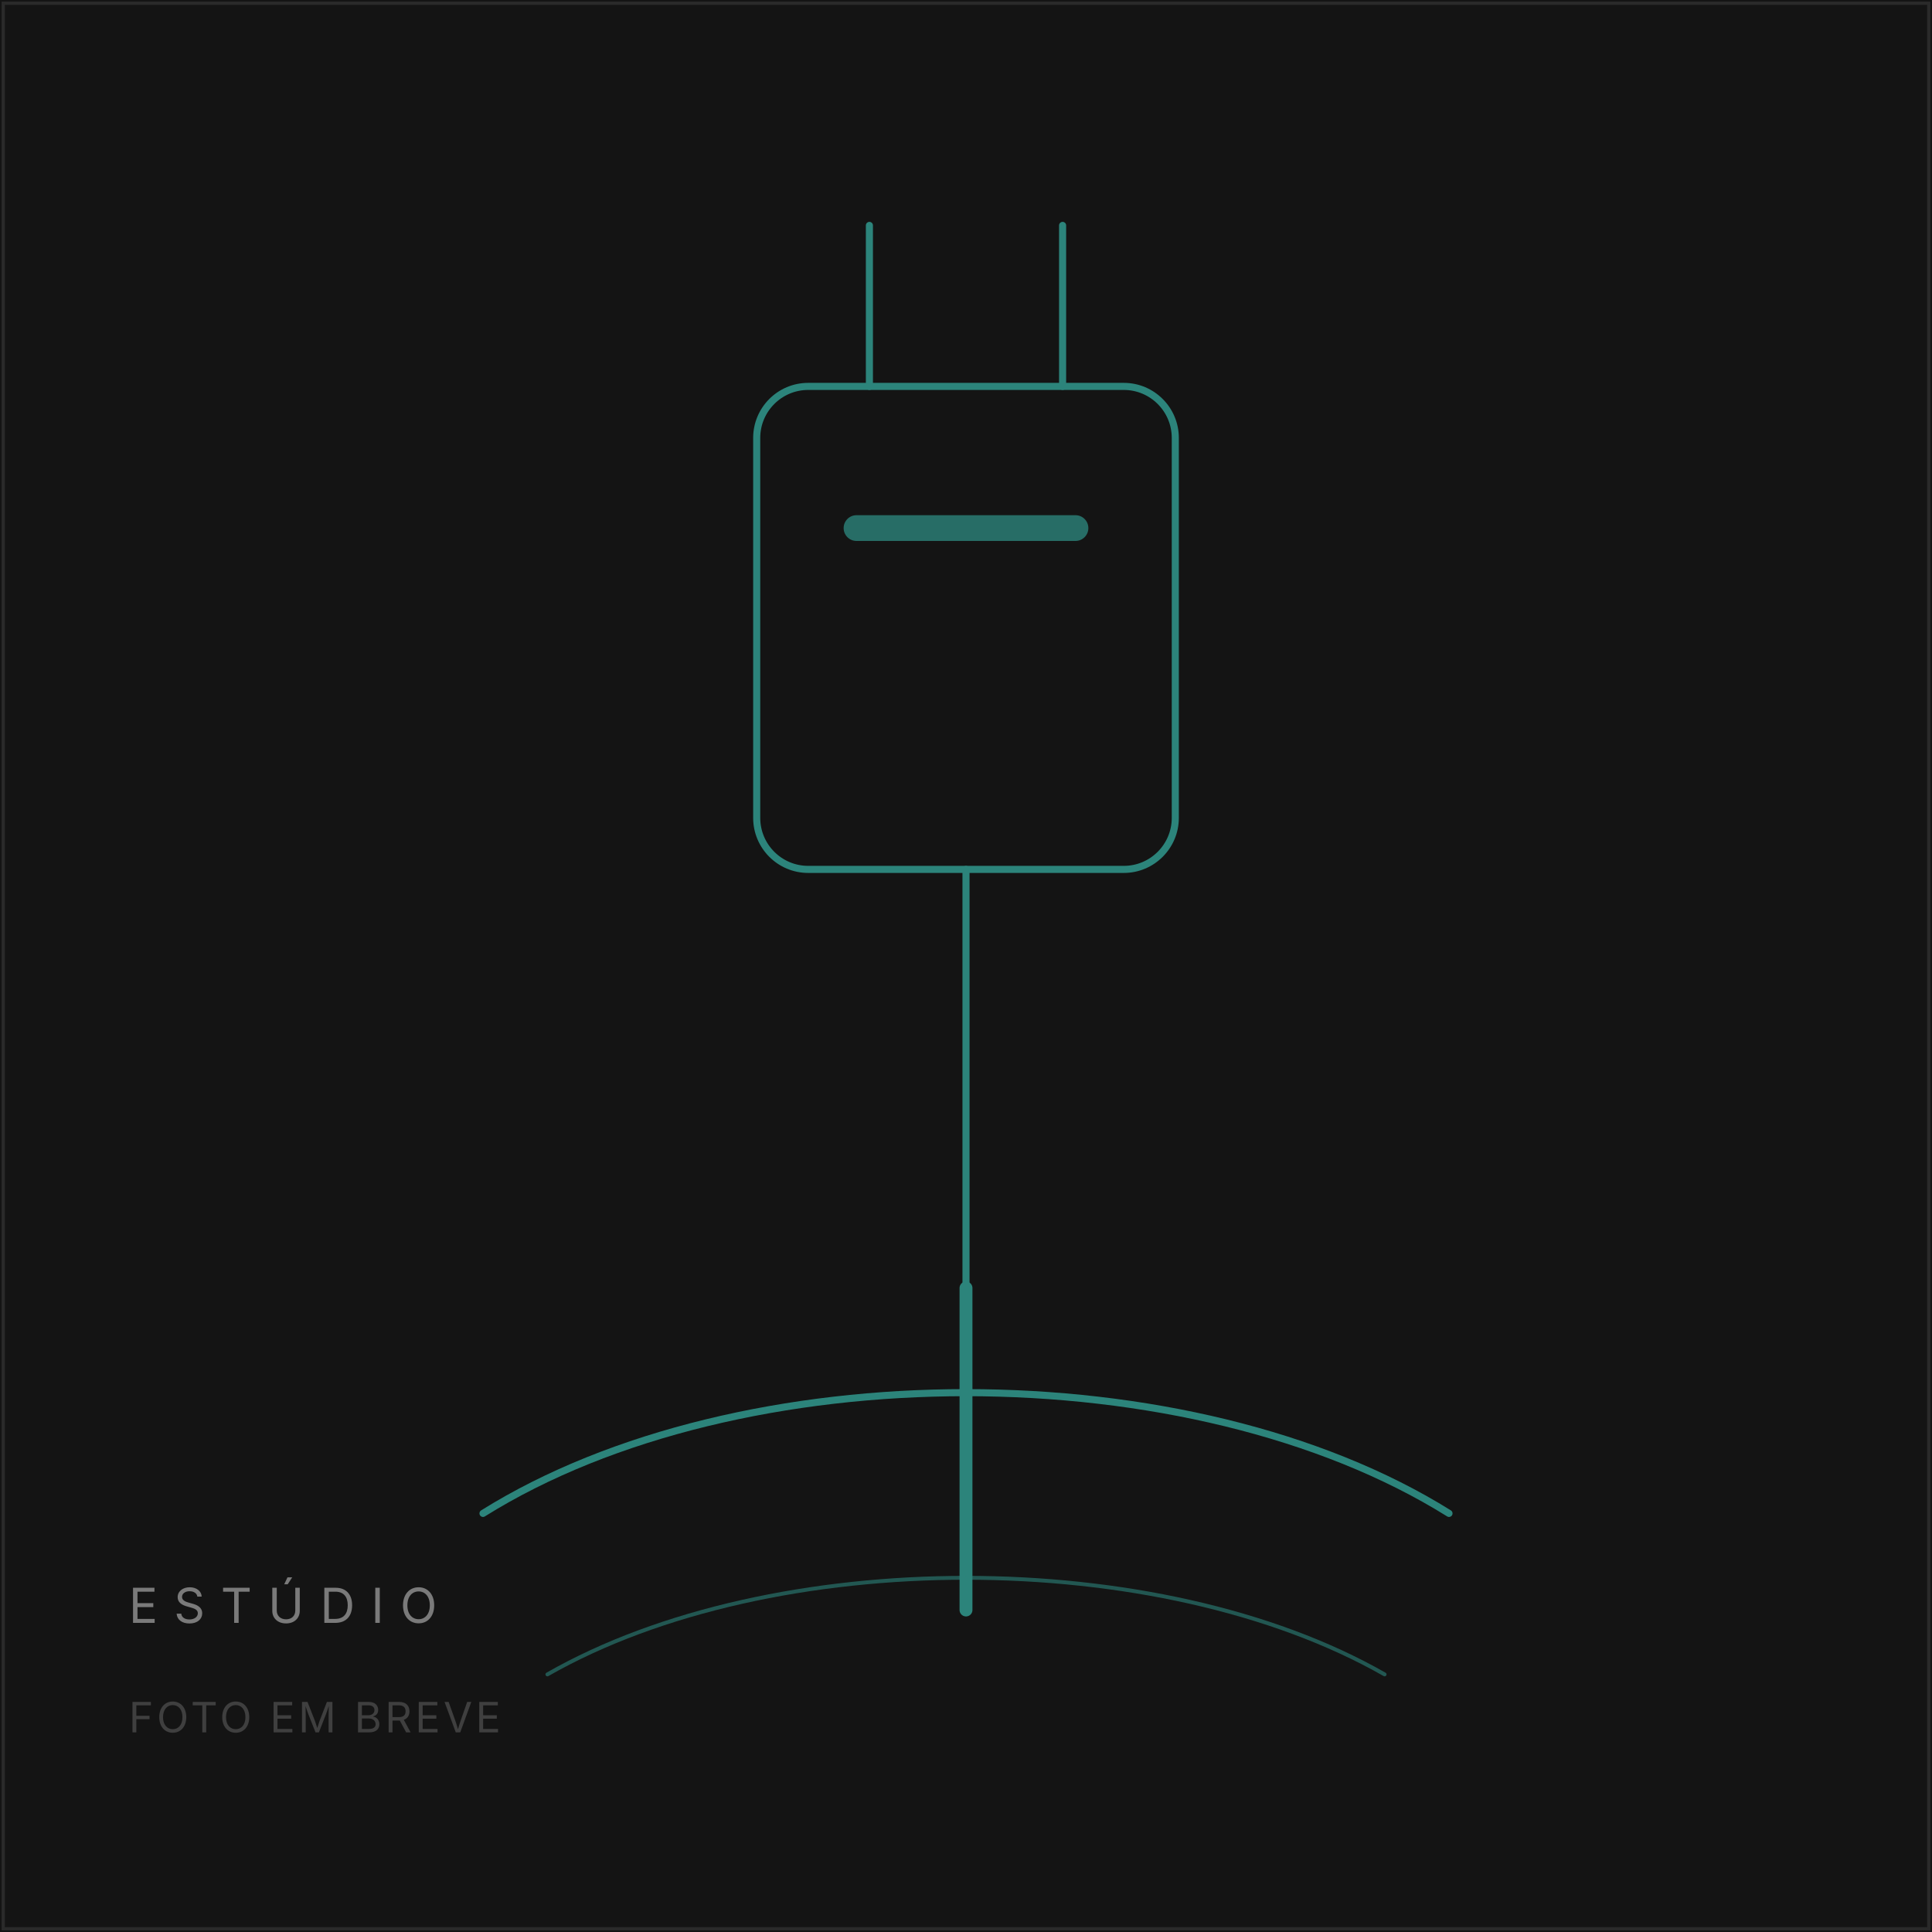
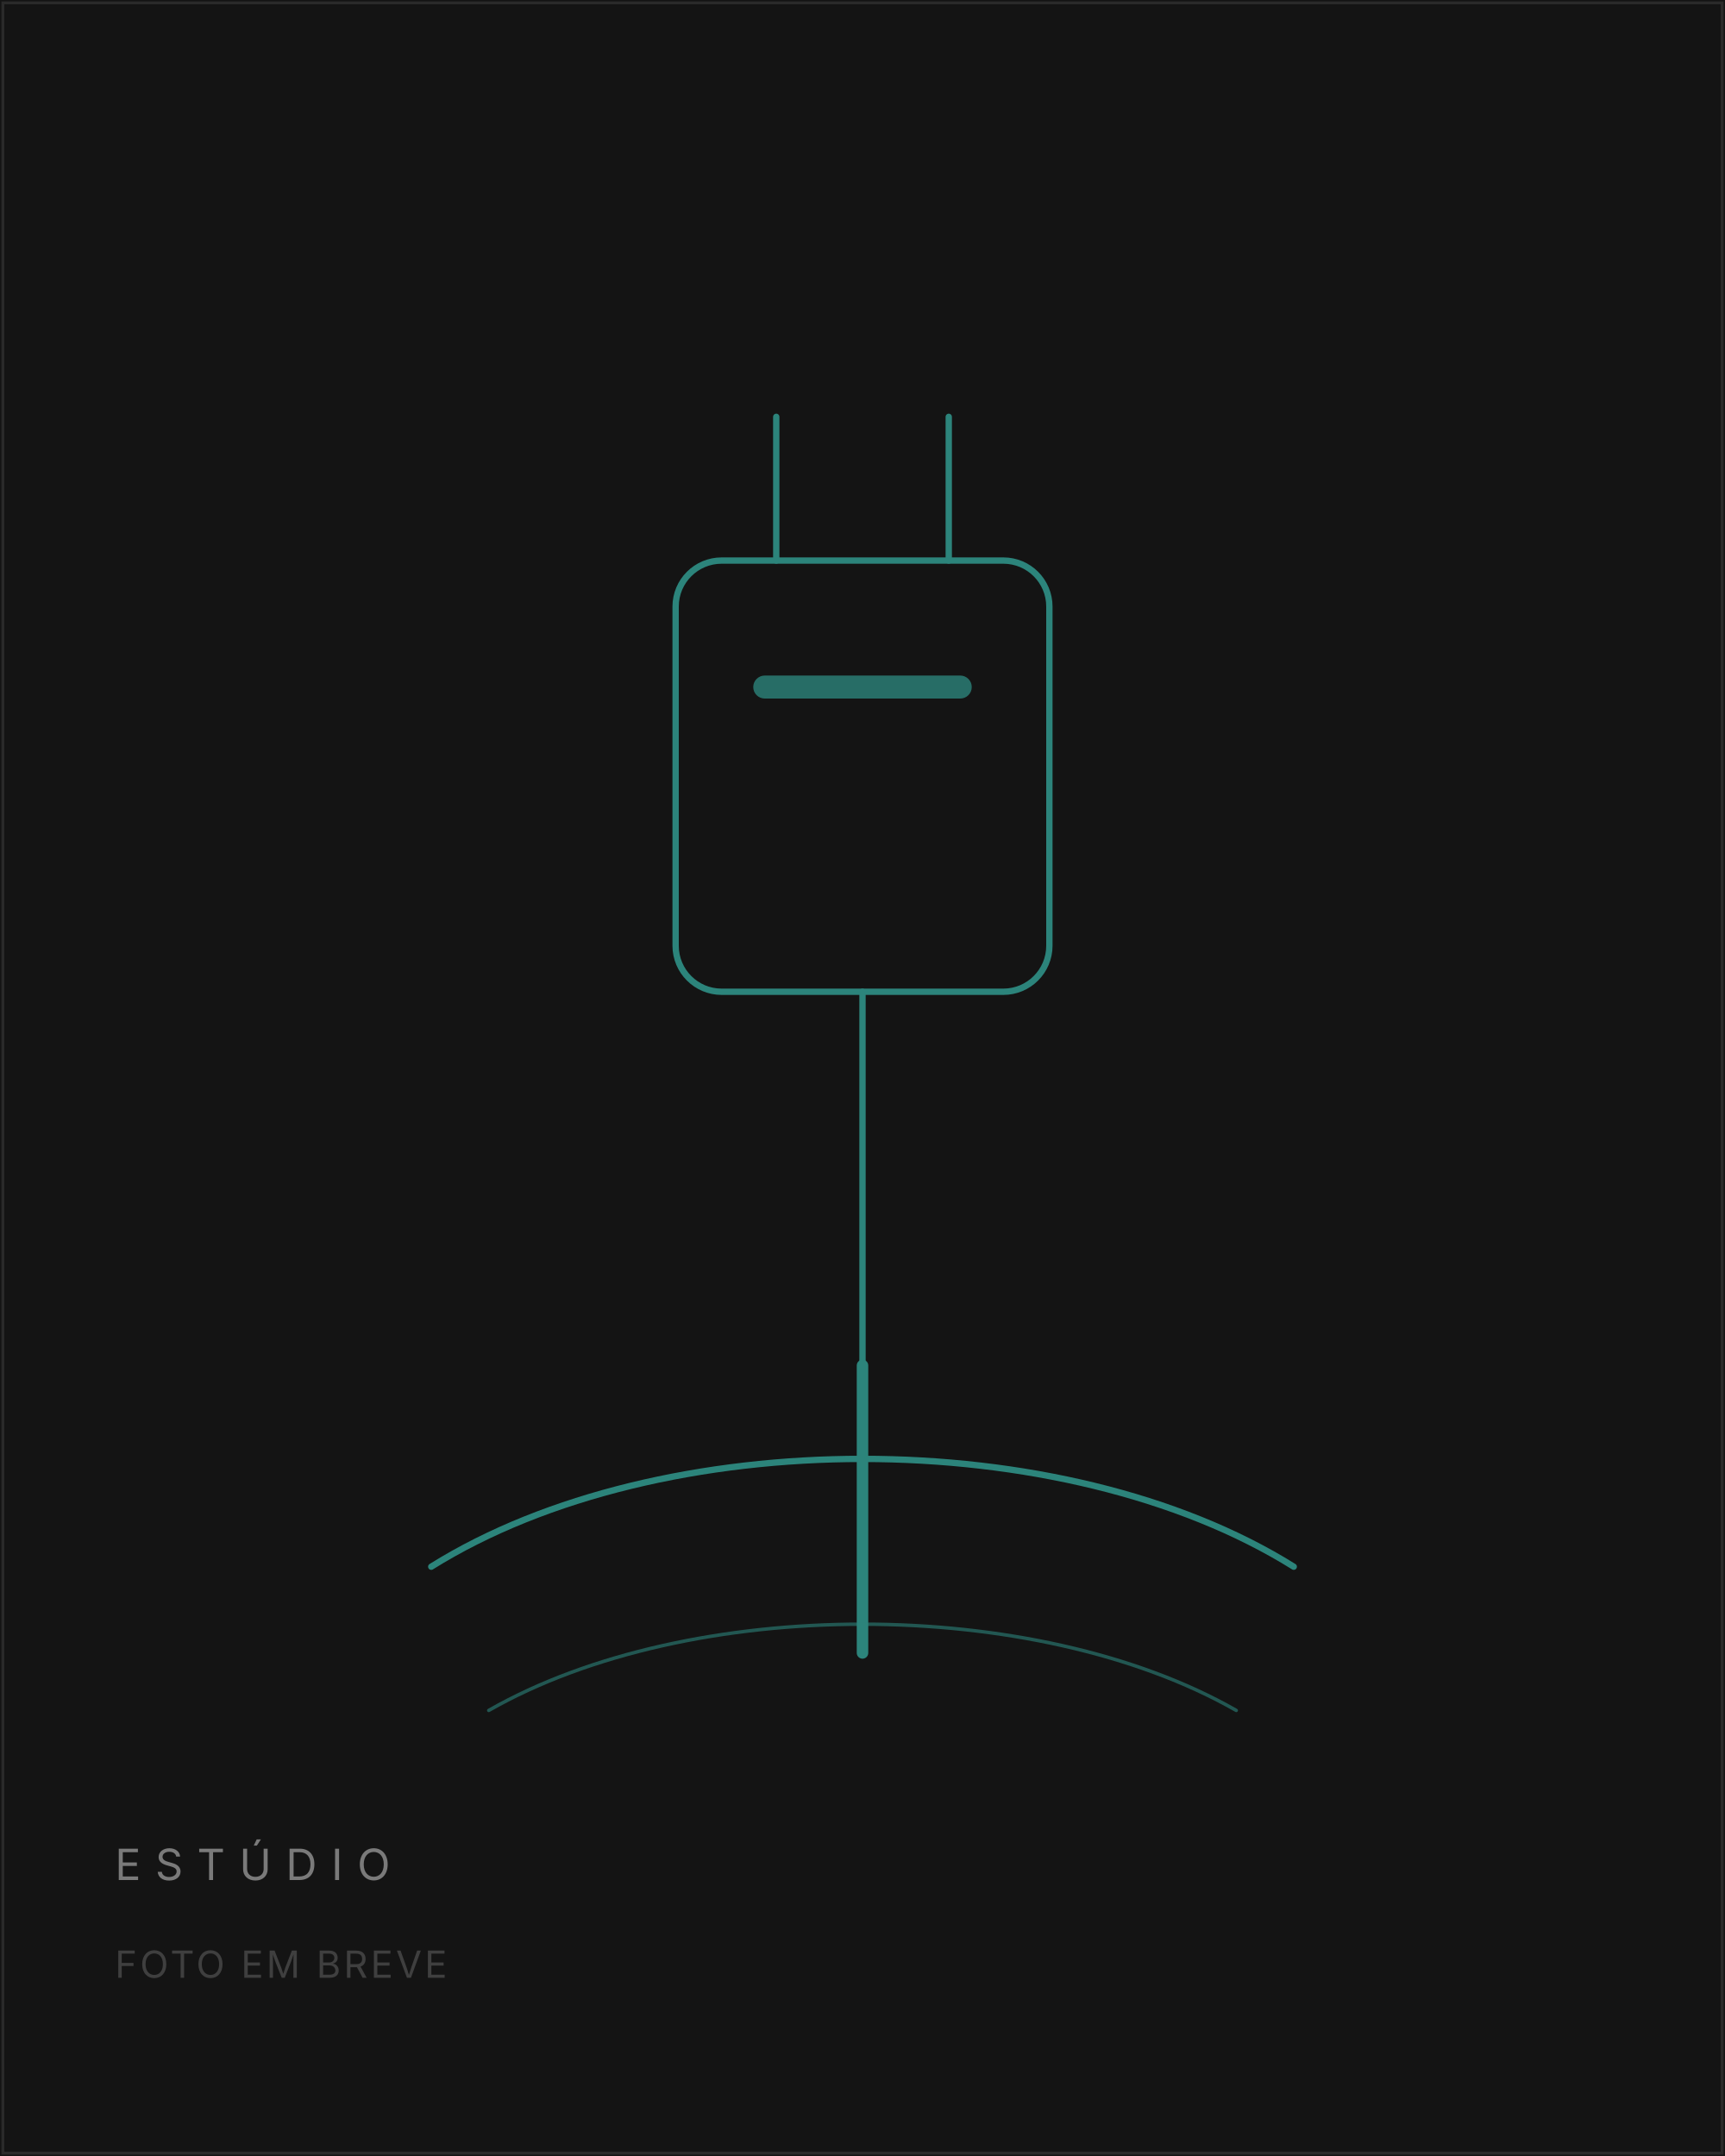
- <svg xmlns="http://www.w3.org/2000/svg" viewBox="0 0 600 600" width="600" height="600" role="img" aria-label="Espaço reservado para foto: ESTÚDIO">
-   <rect width="600" height="600" fill="#141414" />
-   <g opacity="0.55">
+ <svg xmlns="http://www.w3.org/2000/svg" viewBox="0 0 600 750" width="600" height="750" role="img" aria-label="Espaço reservado para foto: ESTÚDIO">
+   <rect width="600" height="750" fill="#141414" />
+   <g opacity="0.55" transform="translate(0 75)">
    <g fill="none" stroke="#40e0d0" stroke-width="2.2" stroke-linecap="round">
      <rect x="235" y="120" width="130" height="150" rx="16" />
      <path d="M300 270 L300 400" />
      <path d="M300 400 L300 500" stroke-width="4" />
      <path d="M270 120 L270 70 M330 120 L330 70" />
      <path d="M150 470 C230 420 370 420 450 470" />
      <path d="M170 520 C240 480 360 480 430 520" stroke-width="1.2" opacity="0.6" />
    </g>
    <rect x="262" y="160" width="76" height="8" rx="4" fill="#40e0d0" opacity="0.8" />
  </g>
-   <rect x="1" y="1" width="598" height="598" fill="none" stroke="#2a2a2a" />
-   <g transform="translate(0 504)">
-     <text x="40" y="0" font-family="Inter, Segoe UI, Arial, sans-serif" font-size="15" letter-spacing="5" fill="#7a7a7a">ESTÚDIO</text>
-     <text x="40" y="34" font-family="Inter, Segoe UI, Arial, sans-serif" font-size="13" letter-spacing="1" fill="#3f3f3f">FOTO EM BREVE</text>
+   <rect x="1" y="1" width="598" height="748" fill="none" stroke="#2a2a2a" />
+   <g transform="translate(0 654)">
+     <text x="40" y="0" font-family="Space Grotesk, Inter, Segoe UI, Arial, sans-serif" font-size="15" letter-spacing="5" fill="#7a7a7a">ESTÚDIO</text>
+     <text x="40" y="34" font-family="Space Grotesk, Inter, Segoe UI, Arial, sans-serif" font-size="13" letter-spacing="1" fill="#3f3f3f">FOTO EM BREVE</text>
  </g>
</svg>
